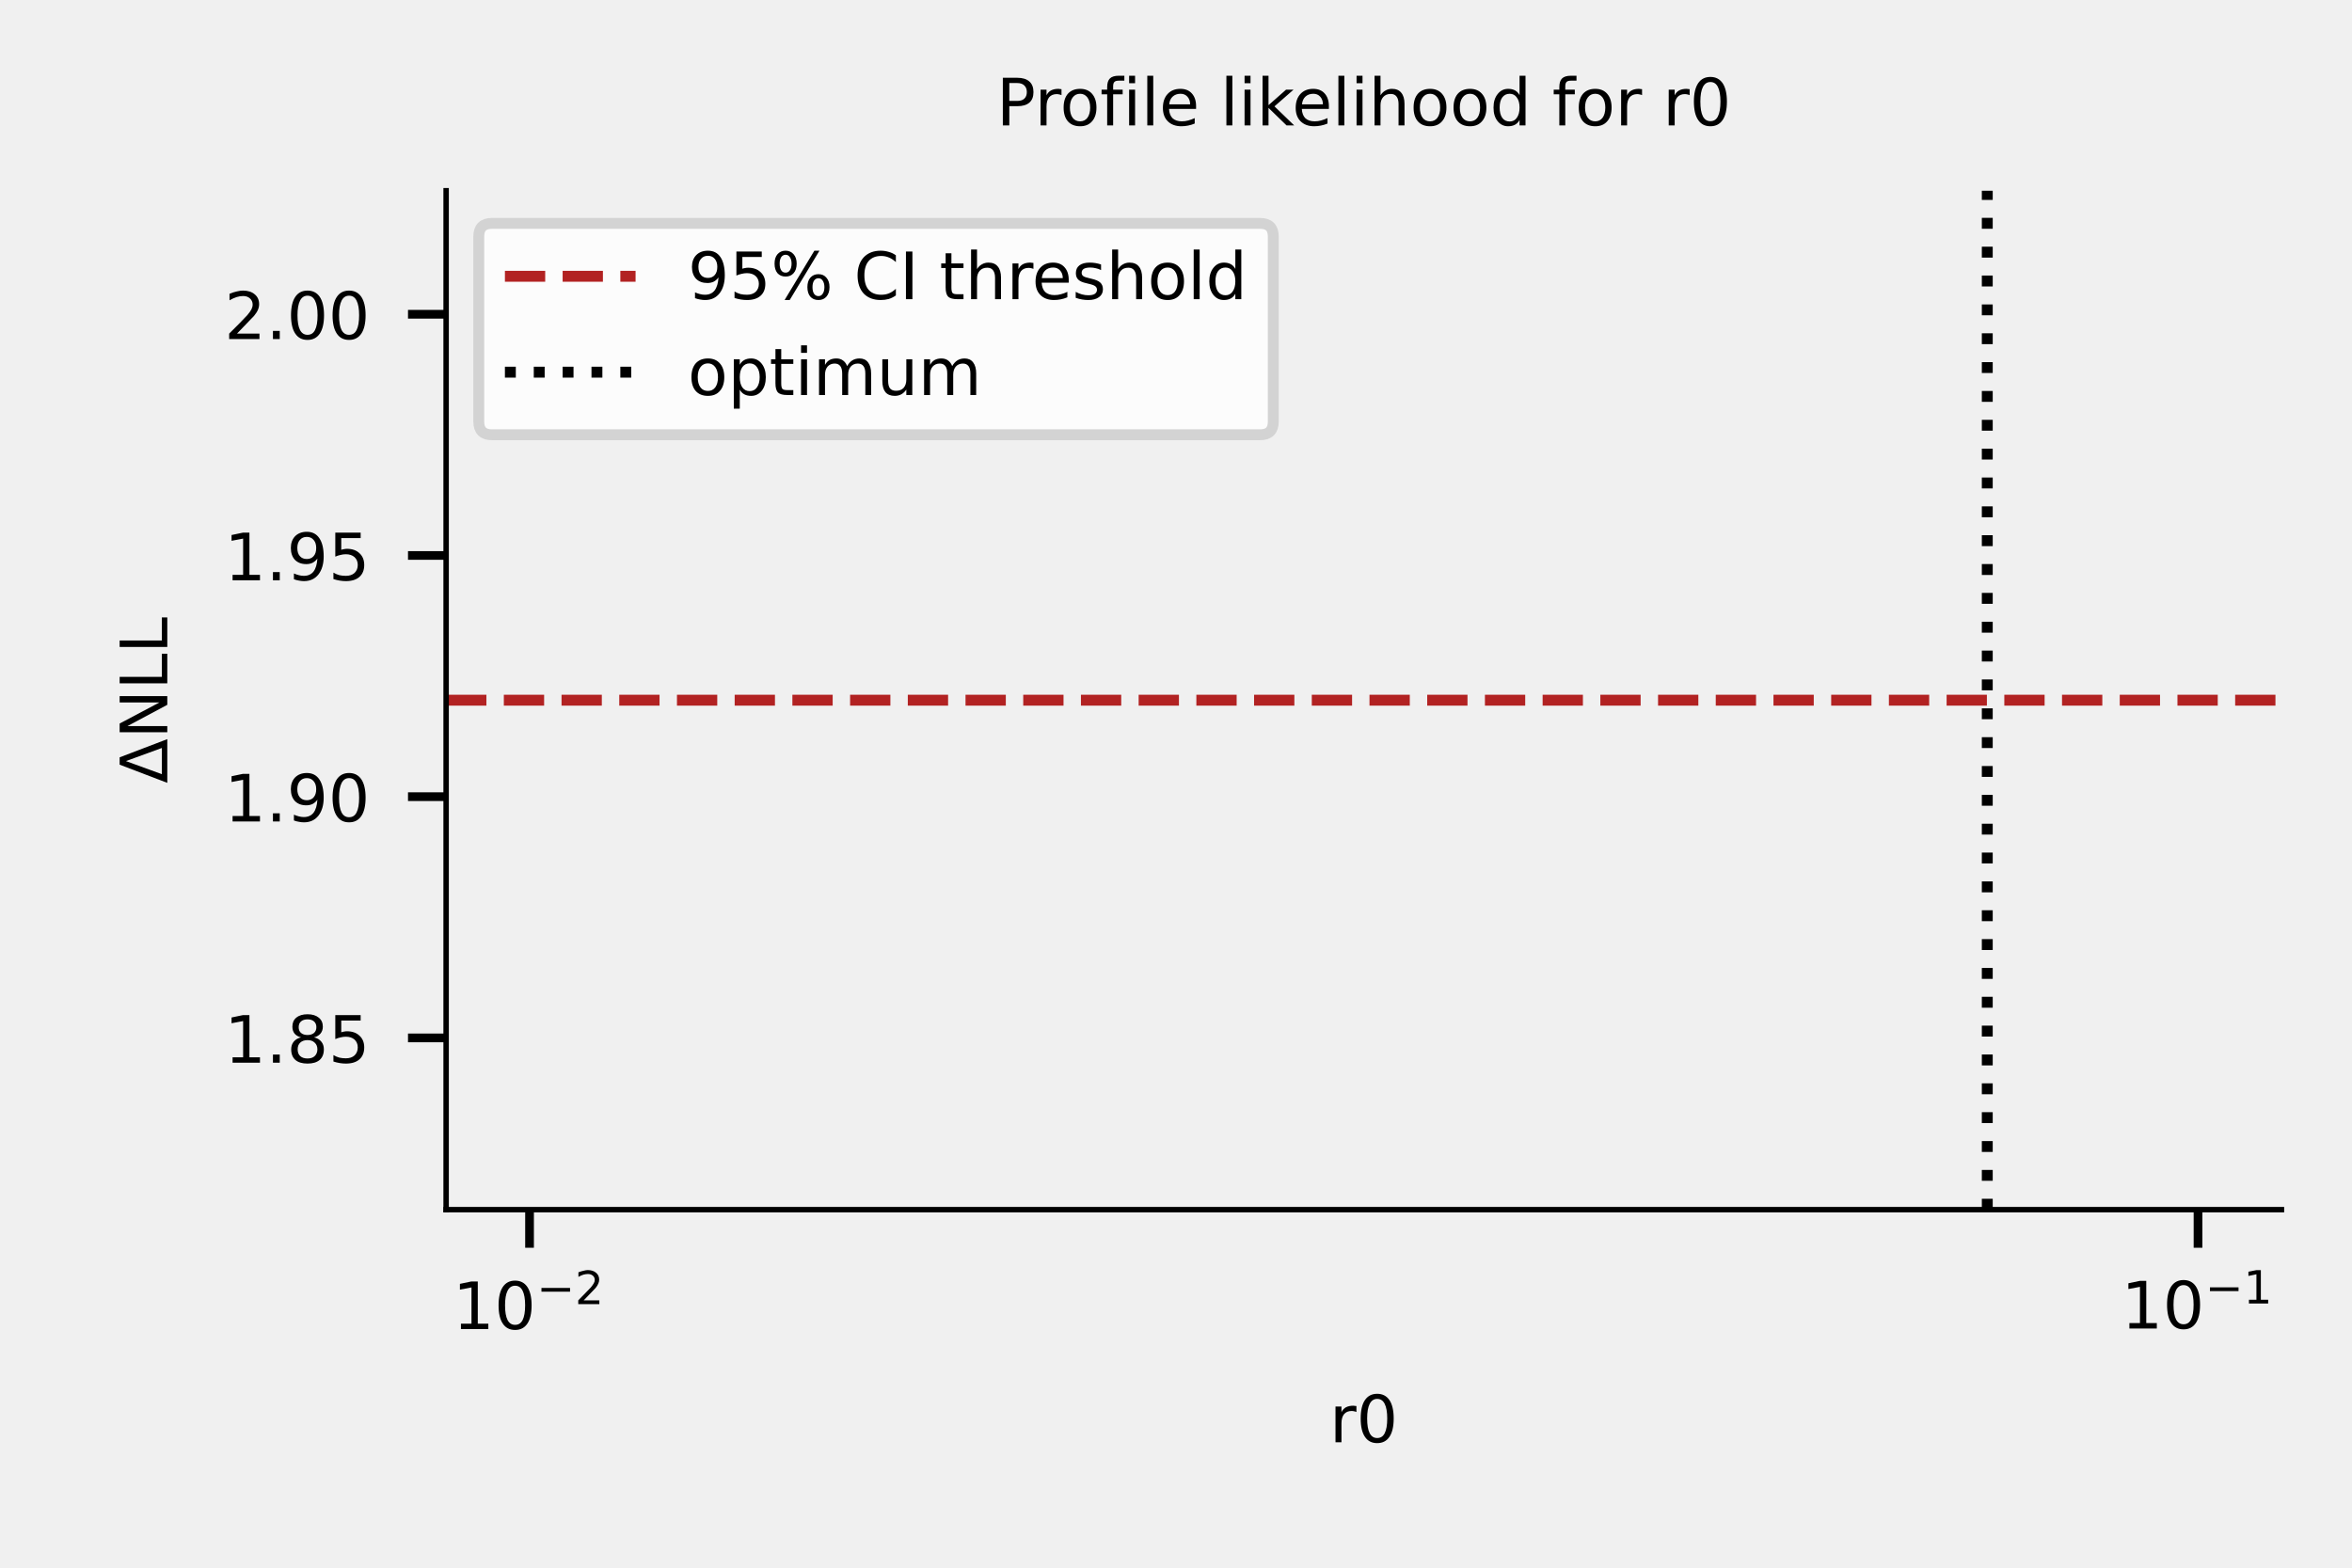
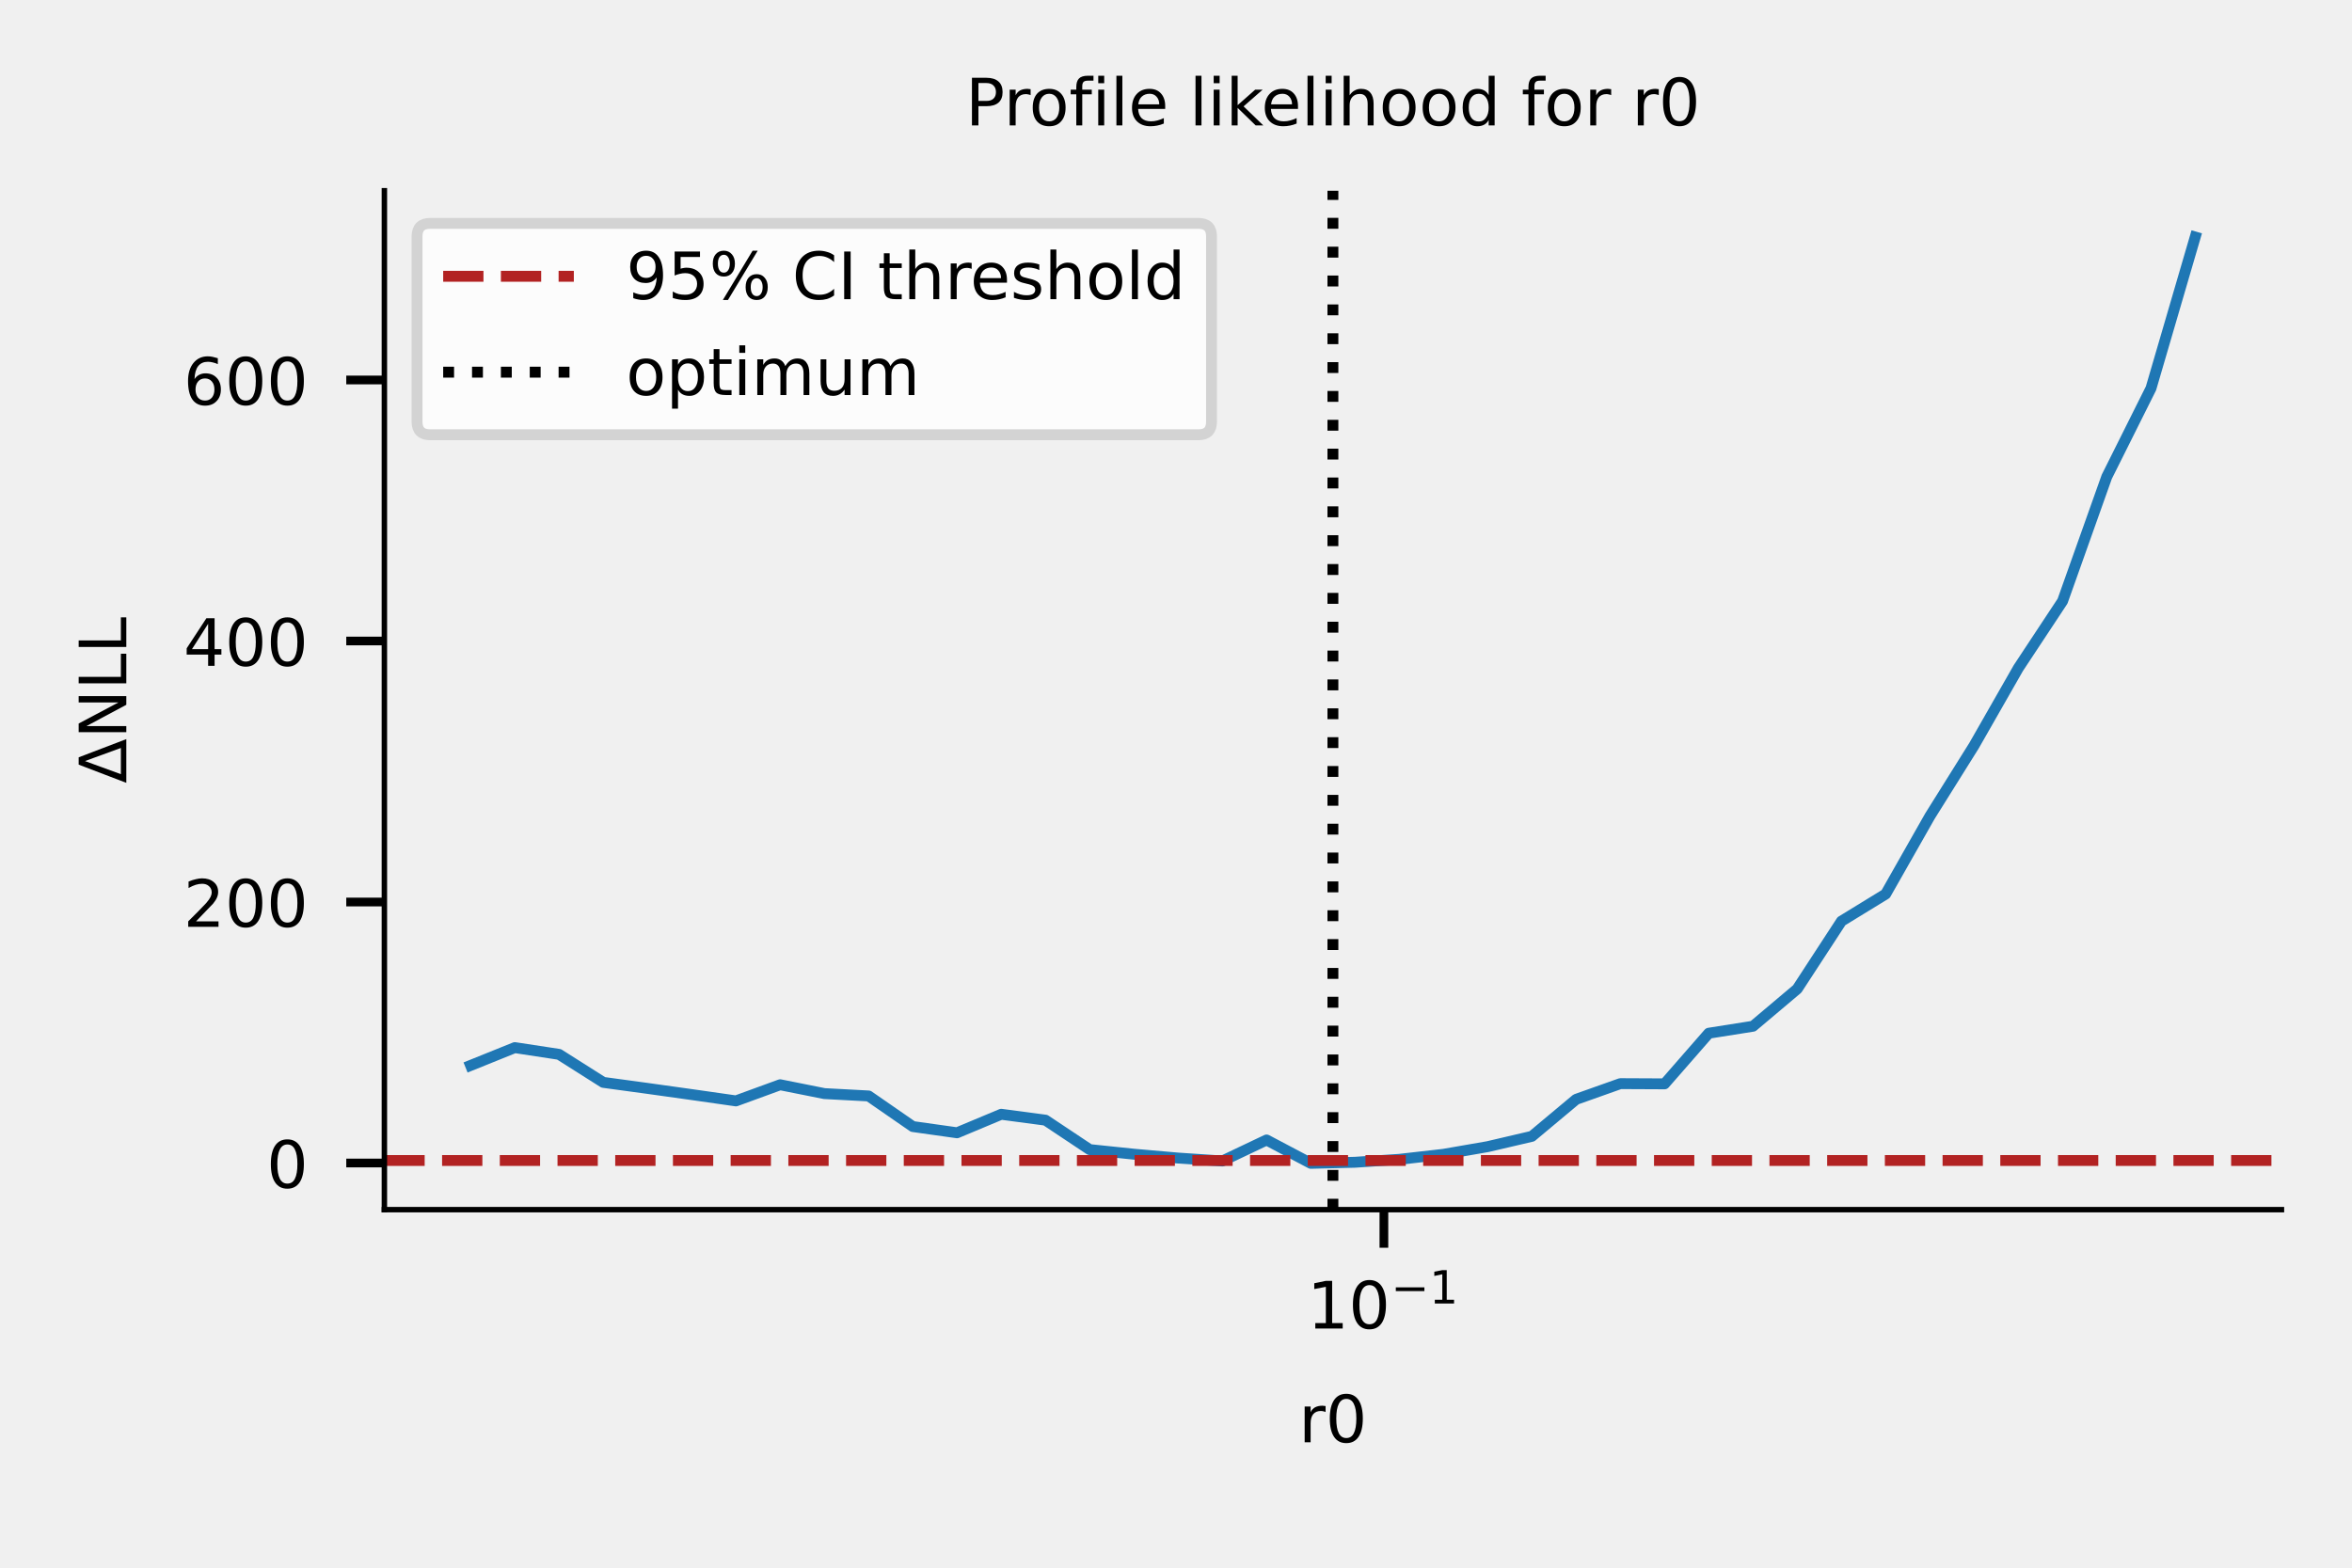
<svg xmlns="http://www.w3.org/2000/svg" xmlns:xlink="http://www.w3.org/1999/xlink" width="216pt" height="144pt" viewBox="0 0 216 144" version="1.1">
  <defs>
    <style type="text/css">*{stroke-linejoin: round; stroke-linecap: butt}</style>
  </defs>
  <g id="figure_1">
    <g id="patch_1">
      <path d="M 0 144  L 216 144  L 216 0  L 0 0  L 0 144  z " style="fill: none" />
    </g>
    <g id="axes_1">
      <g id="patch_2">
-         <path d="M 40.97 111.112  L 209.52 111.112  L 209.52 17.52  L 40.97 17.52  L 40.97 111.112  z " style="fill: none" />
+         <path d="M 35.3 111.112  L 209.52 111.112  L 209.52 17.52  L 35.3 17.52  L 35.3 111.112  z " style="fill: none" />
      </g>
      <g id="matplotlib.axis_1">
        <g id="xtick_1">
          <g id="line2d_1">
            <defs>
-               <path id="m59810db4dd" d="M 0 0  L 0 3.5  " style="stroke: #000000; stroke-width: 0.8" />
+               <path id="mc2eb9b03eb" d="M 0 0  L 0 3.5  " style="stroke: #000000; stroke-width: 0.8" />
            </defs>
            <g>
-               <use xlink:href="#m59810db4dd" x="48.631" y="111.112" style="stroke: #000000; stroke-width: 0.8" />
+               <use xlink:href="#mc2eb9b03eb" x="127.093" y="111.112" style="stroke: #000000; stroke-width: 0.8" />
            </g>
          </g>
          <g id="text_1">
-             <g transform="translate(41.58136 122.6711)">
-               <text>
-                 <tspan x="0" y="-0.586" style="font-size: 6px; font-family: 'DejaVu Sans'">1</tspan>
-                 <tspan x="3.817" y="-0.586" style="font-size: 6px; font-family: 'DejaVu Sans'">0</tspan>
-                 <tspan x="7.692" y="-2.883" style="font-size: 4.2px; font-family: 'DejaVu Sans'">−</tspan>
-                 <tspan x="11.211" y="-2.883" style="font-size: 4.2px; font-family: 'DejaVu Sans'">2</tspan>
-               </text>
-             </g>
-           </g>
-         </g>
-         <g id="xtick_2">
-           <g id="line2d_2">
-             <g>
-               <use xlink:href="#m59810db4dd" x="201.859" y="111.112" style="stroke: #000000; stroke-width: 0.8" />
-             </g>
-           </g>
-           <g id="text_2">
-             <g transform="translate(194.8086 122.6711)">
+             <g transform="translate(120.043 122.6711)">
              <text>
                <tspan x="0" y="-0.641" style="font-size: 6px; font-family: 'DejaVu Sans'">1</tspan>
                <tspan x="3.817" y="-0.641" style="font-size: 6px; font-family: 'DejaVu Sans'">0</tspan>
                <tspan x="7.692" y="-2.938" style="font-size: 4.2px; font-family: 'DejaVu Sans'">−</tspan>
                <tspan x="11.211" y="-2.938" style="font-size: 4.2px; font-family: 'DejaVu Sans'">1</tspan>
              </text>
            </g>
          </g>
        </g>
+         <g id="xtick_2" />
        <g id="xtick_3" />
        <g id="xtick_4" />
        <g id="xtick_5" />
        <g id="xtick_6" />
        <g id="xtick_7" />
        <g id="xtick_8" />
        <g id="xtick_9" />
        <g id="xtick_10" />
        <g id="xtick_11" />
-         <g id="text_3">
-           <text style="font-size: 6px; font-family: 'DejaVu Sans', 'Arial', 'Helvetica', 'Lucida Grande', 'Verdana', 'Geneva', 'Lucid', 'Avant Garde', sans-serif; text-anchor: middle" x="125.245" y="132.478" transform="rotate(-0 125.245 132.4779)">r0</text>
+         <g id="xtick_12" />
+         <g id="text_2">
+           <text style="font-size: 6px; font-family: 'DejaVu Sans', 'Arial', 'Helvetica', 'Lucida Grande', 'Verdana', 'Geneva', 'Lucid', 'Avant Garde', sans-serif; text-anchor: middle" x="122.41" y="132.478" transform="rotate(-0 122.41 132.4779)">r0</text>
        </g>
      </g>
      <g id="matplotlib.axis_2">
        <g id="ytick_1">
-           <g id="line2d_3">
+           <g id="line2d_2">
            <defs>
-               <path id="m660c201bd7" d="M 0 0  L -3.5 0  " style="stroke: #000000; stroke-width: 0.8" />
+               <path id="m01006470e2" d="M 0 0  L -3.5 0  " style="stroke: #000000; stroke-width: 0.8" />
            </defs>
            <g>
-               <use xlink:href="#m660c201bd7" x="40.97" y="95.336" style="stroke: #000000; stroke-width: 0.8" />
+               <use xlink:href="#m01006470e2" x="35.3" y="106.828" style="stroke: #000000; stroke-width: 0.8" />
+             </g>
+           </g>
+           <g id="text_3">
+             <text style="font-size: 6px; font-family: 'DejaVu Sans', 'Arial', 'Helvetica', 'Lucida Grande', 'Verdana', 'Geneva', 'Lucid', 'Avant Garde', sans-serif; text-anchor: end" x="28.3" y="109.108" transform="rotate(-0 28.3 109.1076)">0</text>
+           </g>
+         </g>
+         <g id="ytick_2">
+           <g id="line2d_3">
+             <g>
+               <use xlink:href="#m01006470e2" x="35.3" y="82.854" style="stroke: #000000; stroke-width: 0.8" />
            </g>
          </g>
          <g id="text_4">
-             <text style="font-size: 6px; font-family: 'DejaVu Sans', 'Arial', 'Helvetica', 'Lucida Grande', 'Verdana', 'Geneva', 'Lucid', 'Avant Garde', sans-serif; text-anchor: end" x="33.97" y="97.616" transform="rotate(-0 33.97 97.61561)">1.85</text>
+             <text style="font-size: 6px; font-family: 'DejaVu Sans', 'Arial', 'Helvetica', 'Lucida Grande', 'Verdana', 'Geneva', 'Lucid', 'Avant Garde', sans-serif; text-anchor: end" x="28.3" y="85.133" transform="rotate(-0 28.3 85.13317)">200</text>
          </g>
        </g>
-         <g id="ytick_2">
+         <g id="ytick_3">
          <g id="line2d_4">
            <g>
-               <use xlink:href="#m660c201bd7" x="40.97" y="73.179" style="stroke: #000000; stroke-width: 0.8" />
+               <use xlink:href="#m01006470e2" x="35.3" y="58.879" style="stroke: #000000; stroke-width: 0.8" />
            </g>
          </g>
          <g id="text_5">
-             <text style="font-size: 6px; font-family: 'DejaVu Sans', 'Arial', 'Helvetica', 'Lucida Grande', 'Verdana', 'Geneva', 'Lucid', 'Avant Garde', sans-serif; text-anchor: end" x="33.97" y="75.458" transform="rotate(-0 33.97 75.45841)">1.90</text>
+             <text style="font-size: 6px; font-family: 'DejaVu Sans', 'Arial', 'Helvetica', 'Lucida Grande', 'Verdana', 'Geneva', 'Lucid', 'Avant Garde', sans-serif; text-anchor: end" x="28.3" y="61.159" transform="rotate(-0 28.3 61.15873)">400</text>
          </g>
        </g>
-         <g id="ytick_3">
+         <g id="ytick_4">
          <g id="line2d_5">
            <g>
-               <use xlink:href="#m660c201bd7" x="40.97" y="51.022" style="stroke: #000000; stroke-width: 0.8" />
+               <use xlink:href="#m01006470e2" x="35.3" y="34.905" style="stroke: #000000; stroke-width: 0.8" />
            </g>
          </g>
          <g id="text_6">
-             <text style="font-size: 6px; font-family: 'DejaVu Sans', 'Arial', 'Helvetica', 'Lucida Grande', 'Verdana', 'Geneva', 'Lucid', 'Avant Garde', sans-serif; text-anchor: end" x="33.97" y="53.301" transform="rotate(-0 33.97 53.30121)">1.95</text>
+             <text style="font-size: 6px; font-family: 'DejaVu Sans', 'Arial', 'Helvetica', 'Lucida Grande', 'Verdana', 'Geneva', 'Lucid', 'Avant Garde', sans-serif; text-anchor: end" x="28.3" y="37.184" transform="rotate(-0 28.3 37.18428)">600</text>
          </g>
        </g>
-         <g id="ytick_4">
-           <g id="line2d_6">
-             <g>
-               <use xlink:href="#m660c201bd7" x="40.97" y="28.864" style="stroke: #000000; stroke-width: 0.8" />
-             </g>
-           </g>
-           <g id="text_7">
-             <text style="font-size: 6px; font-family: 'DejaVu Sans', 'Arial', 'Helvetica', 'Lucida Grande', 'Verdana', 'Geneva', 'Lucid', 'Avant Garde', sans-serif; text-anchor: end" x="33.97" y="31.144" transform="rotate(-0 33.97 31.14402)">2.00</text>
-           </g>
-         </g>
-         <g id="text_8">
-           <text style="font-size: 6px; font-family: 'DejaVu Sans', 'Arial', 'Helvetica', 'Lucida Grande', 'Verdana', 'Geneva', 'Lucid', 'Avant Garde', sans-serif; text-anchor: middle" x="15.363" y="64.316" transform="rotate(-90 15.36281 64.316)">ΔNLL</text>
+         <g id="text_7">
+           <text style="font-size: 6px; font-family: 'DejaVu Sans', 'Arial', 'Helvetica', 'Lucida Grande', 'Verdana', 'Geneva', 'Lucid', 'Avant Garde', sans-serif; text-anchor: middle" x="11.6" y="64.316" transform="rotate(-90 11.59969 64.316)">ΔNLL</text>
        </g>
      </g>
+       <g id="line2d_6">
+         <path d="M 43.219 97.867  L 47.28 96.229  L 51.341 96.848  L 55.402 99.422  L 59.463 99.975  L 63.524 100.543  L 67.586 101.123  L 71.647 99.64  L 75.708 100.452  L 79.769 100.669  L 83.83 103.48  L 87.891 104.052  L 91.952 102.352  L 96.013 102.892  L 100.074 105.597  L 104.135 106.019  L 108.196 106.374  L 112.257 106.644  L 116.318 104.713  L 120.379 106.858  L 124.441 106.759  L 128.502 106.491  L 132.563 106.03  L 136.624 105.326  L 140.685 104.377  L 144.746 100.981  L 148.807 99.538  L 152.868 99.557  L 156.929 94.906  L 160.99 94.265  L 165.051 90.84  L 169.112 84.614  L 173.173 82.125  L 177.234 74.972  L 181.296 68.477  L 185.357 61.366  L 189.418 55.218  L 193.479 43.795  L 197.54 35.667  L 201.601 21.774  " clip-path="url(#pd728748d25)" style="fill: none; stroke: #1f77b4; stroke-linecap: square" />
+       </g>
      <g id="line2d_7">
-         <path clip-path="url(#pfbef6b7fdc)" style="fill: none; stroke: #1f77b4; stroke-linecap: square" />
+         <path d="M 35.3 106.598  L 209.52 106.598  " clip-path="url(#pd728748d25)" style="fill: none; stroke-dasharray: 3.7,1.6; stroke-dashoffset: 0; stroke: #b22222" />
      </g>
      <g id="line2d_8">
-         <path d="M 40.97 64.316  L 209.52 64.316  " clip-path="url(#pfbef6b7fdc)" style="fill: none; stroke-dasharray: 3.7,1.6; stroke-dashoffset: 0; stroke: #b22222" />
-       </g>
-       <g id="line2d_9">
-         <path d="M 182.505 111.112  L 182.505 17.52  " clip-path="url(#pfbef6b7fdc)" style="fill: none; stroke-dasharray: 1,1.65; stroke-dashoffset: 0; stroke: #000000" />
+         <path d="M 122.41 111.112  L 122.41 17.52  " clip-path="url(#pd728748d25)" style="fill: none; stroke-dasharray: 1,1.65; stroke-dashoffset: 0; stroke: #000000" />
      </g>
      <g id="patch_3">
-         <path d="M 40.97 111.112  L 40.97 17.52  " style="fill: none; stroke: #000000; stroke-width: 0.5; stroke-linejoin: miter; stroke-linecap: square" />
+         <path d="M 35.3 111.112  L 35.3 17.52  " style="fill: none; stroke: #000000; stroke-width: 0.5; stroke-linejoin: miter; stroke-linecap: square" />
      </g>
      <g id="patch_4">
-         <path d="M 40.97 111.112  L 209.52 111.112  " style="fill: none; stroke: #000000; stroke-width: 0.5; stroke-linejoin: miter; stroke-linecap: square" />
+         <path d="M 35.3 111.112  L 209.52 111.112  " style="fill: none; stroke: #000000; stroke-width: 0.5; stroke-linejoin: miter; stroke-linecap: square" />
      </g>
-       <g id="text_9">
-         <text style="font-size: 6px; font-family: 'DejaVu Sans', 'Arial', 'Helvetica', 'Lucida Grande', 'Verdana', 'Geneva', 'Lucid', 'Avant Garde', sans-serif; text-anchor: middle" x="125.245" y="11.52" transform="rotate(-0 125.245 11.52)">Profile likelihood for r0</text>
+       <g id="text_8">
+         <text style="font-size: 6px; font-family: 'DejaVu Sans', 'Arial', 'Helvetica', 'Lucida Grande', 'Verdana', 'Geneva', 'Lucid', 'Avant Garde', sans-serif; text-anchor: middle" x="122.41" y="11.52" transform="rotate(-0 122.41 11.52)">Profile likelihood for r0</text>
      </g>
      <g id="legend_1">
        <g id="patch_5">
-           <path d="M 45.17 39.934  L 115.733 39.934  Q 116.933 39.934 116.933 38.734  L 116.933 21.72  Q 116.933 20.52 115.733 20.52  L 45.17 20.52  Q 43.97 20.52 43.97 21.72  L 43.97 38.734  Q 43.97 39.934 45.17 39.934  z " style="fill: #ffffff; opacity: 0.8; stroke: #cccccc; stroke-linejoin: miter" />
+           <path d="M 39.5 39.934  L 110.063 39.934  Q 111.263 39.934 111.263 38.734  L 111.263 21.72  Q 111.263 20.52 110.063 20.52  L 39.5 20.52  Q 38.3 20.52 38.3 21.72  L 38.3 38.734  Q 38.3 39.934 39.5 39.934  z " style="fill: #ffffff; opacity: 0.8; stroke: #cccccc; stroke-linejoin: miter" />
+         </g>
+         <g id="line2d_9">
+           <path d="M 40.7 25.379  L 46.7 25.379  L 52.7 25.379  " style="fill: none; stroke-dasharray: 3.7,1.6; stroke-dashoffset: 0; stroke: #b22222" />
+         </g>
+         <g id="text_9">
+           <text style="font-size: 6px; font-family: 'DejaVu Sans', 'Arial', 'Helvetica', 'Lucida Grande', 'Verdana', 'Geneva', 'Lucid', 'Avant Garde', sans-serif; text-anchor: start" x="57.5" y="27.479" transform="rotate(-0 57.5 27.47906)">95% CI threshold</text>
        </g>
        <g id="line2d_10">
-           <path d="M 46.37 25.379  L 52.37 25.379  L 58.37 25.379  " style="fill: none; stroke-dasharray: 3.7,1.6; stroke-dashoffset: 0; stroke: #b22222" />
+           <path d="M 40.7 34.186  L 46.7 34.186  L 52.7 34.186  " style="fill: none; stroke-dasharray: 1,1.65; stroke-dashoffset: 0; stroke: #000000" />
        </g>
        <g id="text_10">
-           <text style="font-size: 6px; font-family: 'DejaVu Sans', 'Arial', 'Helvetica', 'Lucida Grande', 'Verdana', 'Geneva', 'Lucid', 'Avant Garde', sans-serif; text-anchor: start" x="63.17" y="27.479" transform="rotate(-0 63.17 27.47906)">95% CI threshold</text>
-         </g>
-         <g id="line2d_11">
-           <path d="M 46.37 34.186  L 52.37 34.186  L 58.37 34.186  " style="fill: none; stroke-dasharray: 1,1.65; stroke-dashoffset: 0; stroke: #000000" />
-         </g>
-         <g id="text_11">
-           <text style="font-size: 6px; font-family: 'DejaVu Sans', 'Arial', 'Helvetica', 'Lucida Grande', 'Verdana', 'Geneva', 'Lucid', 'Avant Garde', sans-serif; text-anchor: start" x="63.17" y="36.286" transform="rotate(-0 63.17 36.28594)">optimum</text>
+           <text style="font-size: 6px; font-family: 'DejaVu Sans', 'Arial', 'Helvetica', 'Lucida Grande', 'Verdana', 'Geneva', 'Lucid', 'Avant Garde', sans-serif; text-anchor: start" x="57.5" y="36.286" transform="rotate(-0 57.5 36.28594)">optimum</text>
        </g>
      </g>
    </g>
  </g>
  <defs>
-     <clipPath id="pfbef6b7fdc">
-       <rect x="40.97" y="17.52" width="168.55" height="93.592" />
+     <clipPath id="pd728748d25">
+       <rect x="35.3" y="17.52" width="174.22" height="93.592" />
    </clipPath>
  </defs>
</svg>
